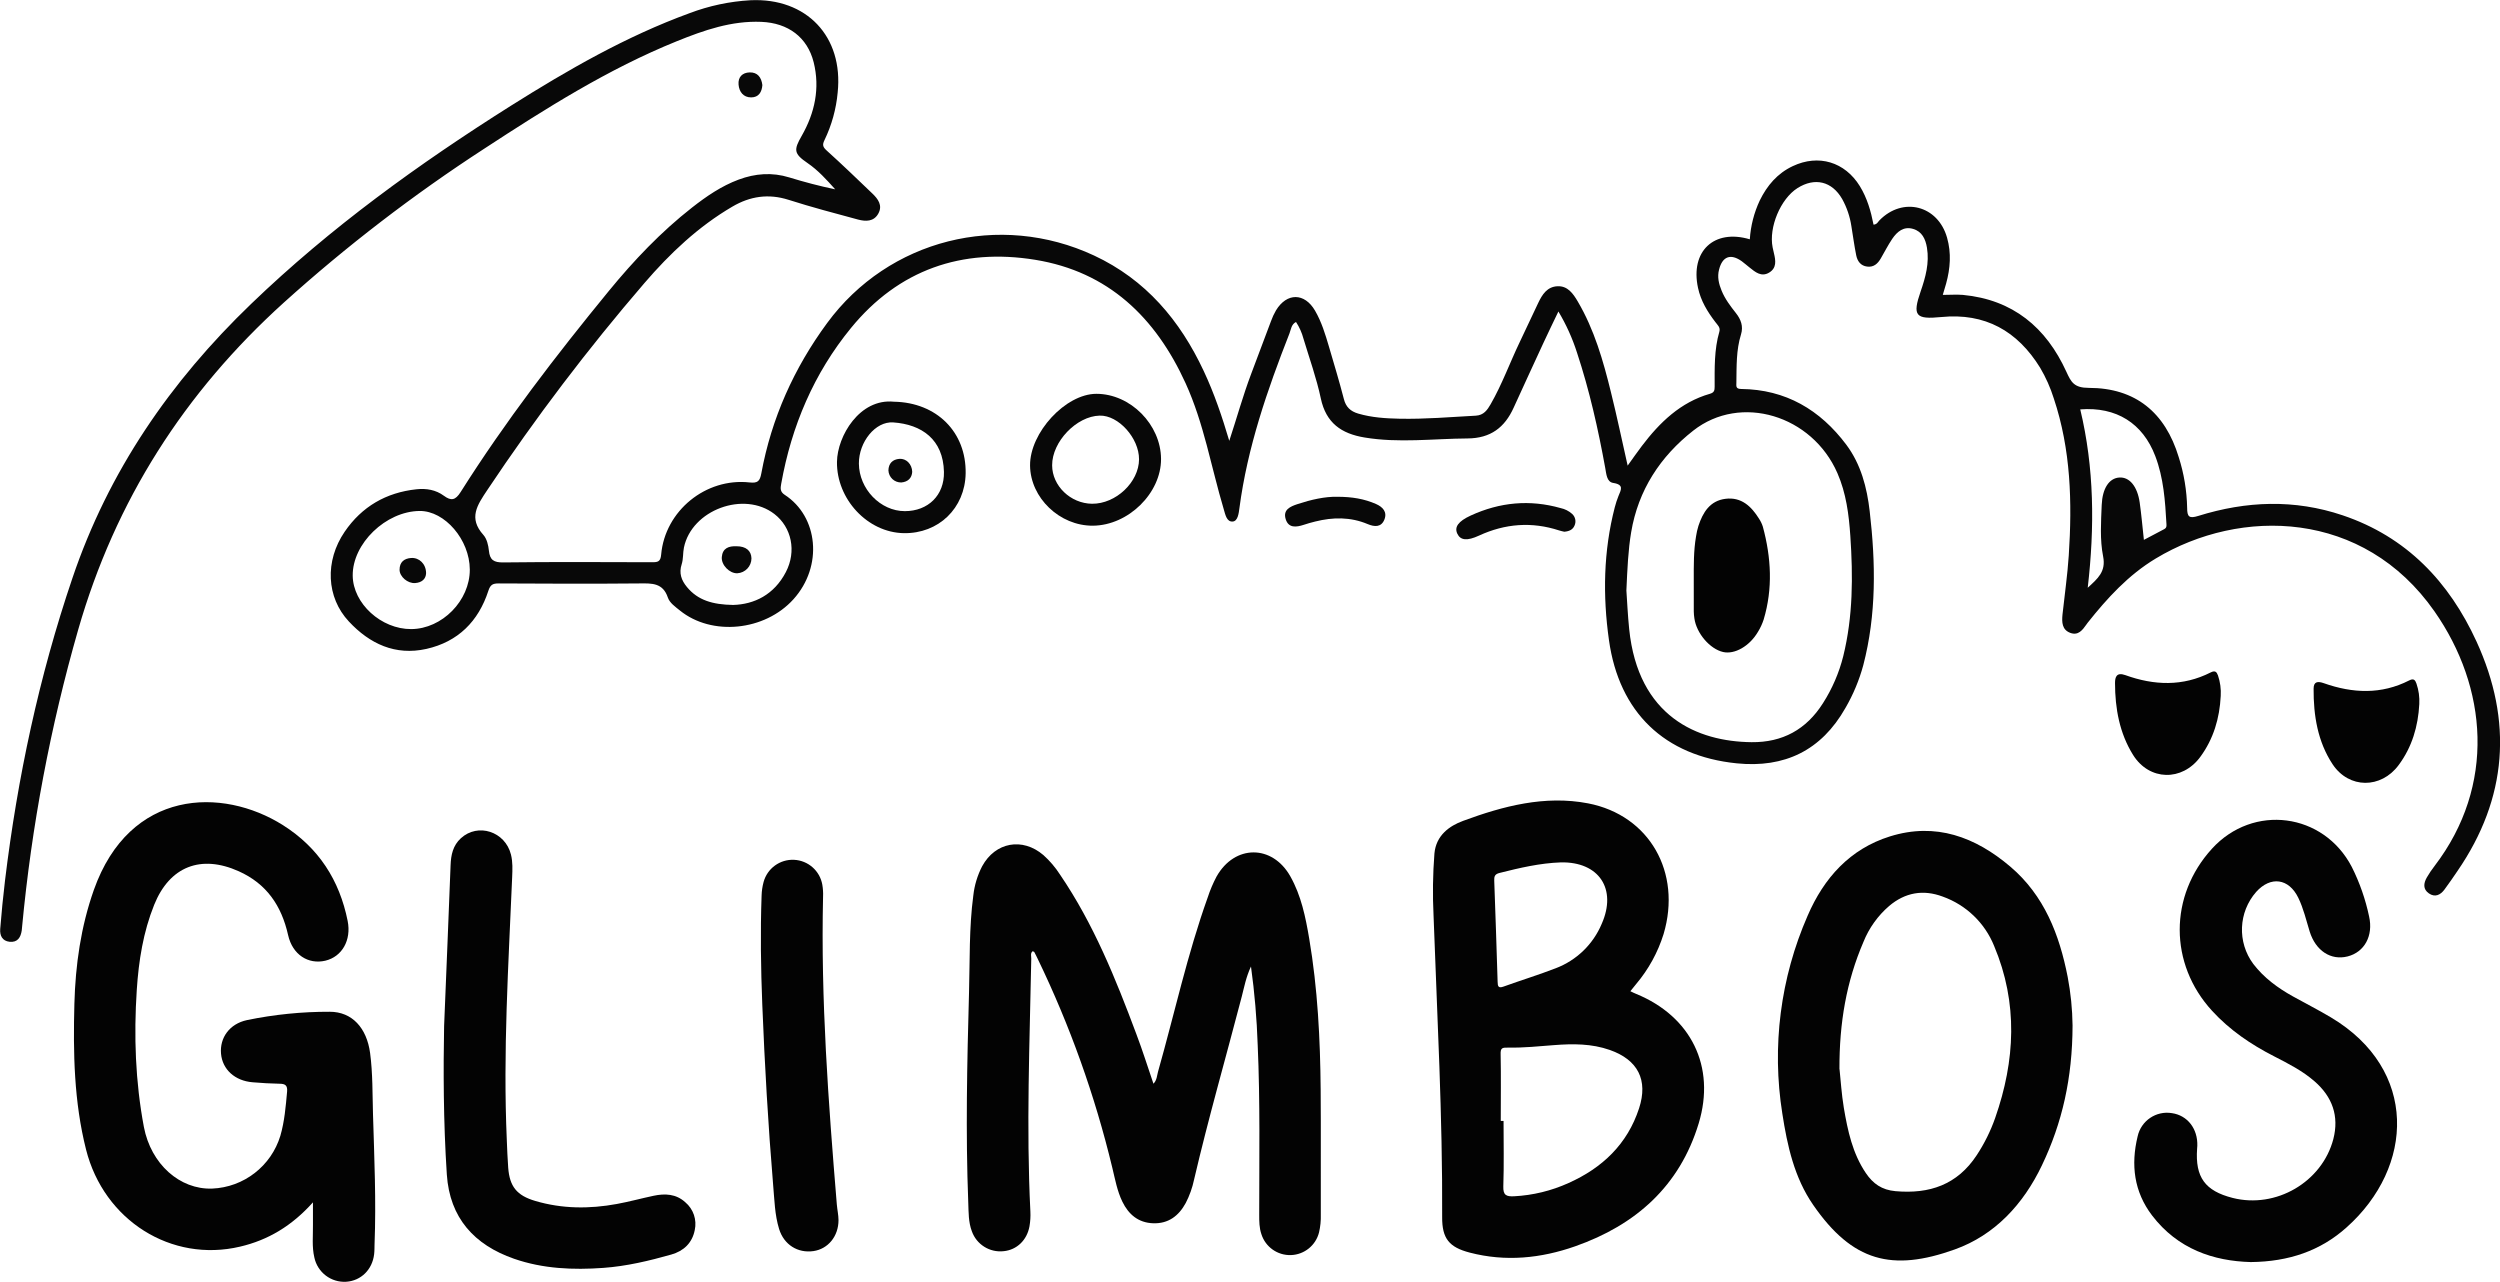
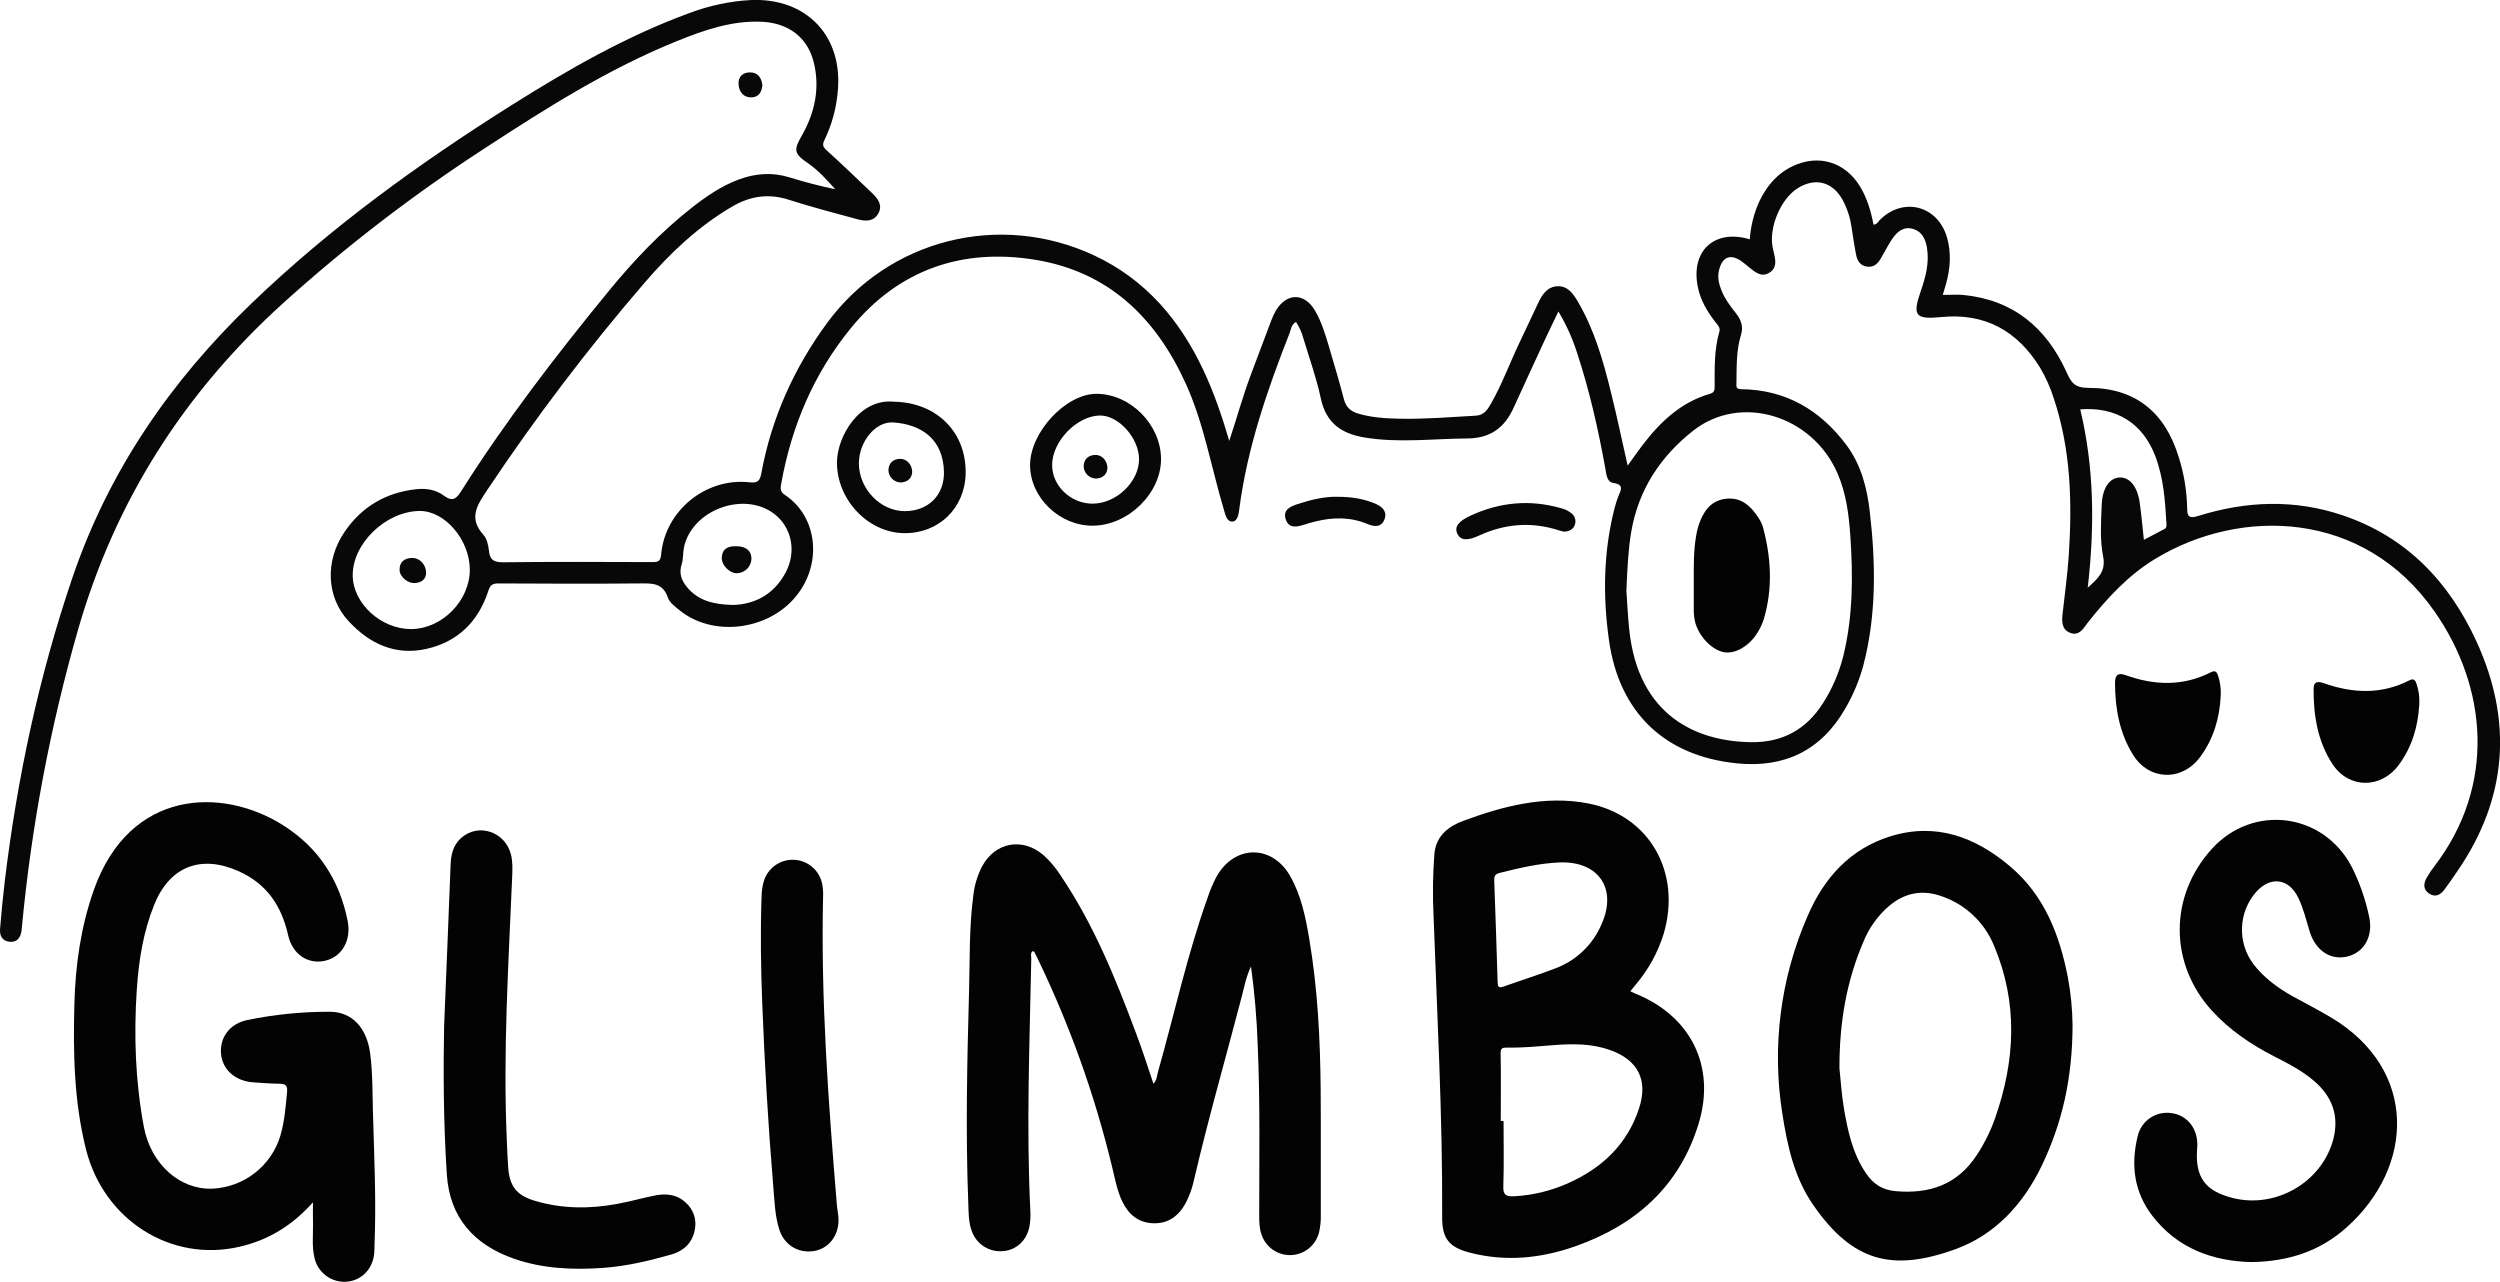
<svg xmlns="http://www.w3.org/2000/svg" id="Layer_1" data-name="Layer 1" width="1258.25" height="645.09" viewBox="0 0 1258.25 645.09">
  <defs>
    <style>.cls-1{fill:#080808;}.cls-2{fill:#030303;}</style>
  </defs>
-   <path class="cls-1" d="M629.57,513c3.74-11.31,6.85-22.64,11-33.64,3.34-8.86,6.63-17.75,10-26.6a32.94,32.94,0,0,1,2.51-5.42c5.47-9,14.39-8.93,19.66.14,3.28,5.64,5.17,11.88,7,18.1,2.58,8.77,5.22,17.53,7.51,26.37,1,4,3.34,6.2,7.22,7.33,6.8,2,13.77,2.43,20.76,2.58,12.83.27,25.62-.84,38.42-1.53,4-.22,5.81-2.87,7.48-5.78,5.74-10,9.63-20.81,14.58-31.15,3.16-6.6,6.25-13.23,9.37-19.84,2-4.21,4.45-8.1,9.63-8.37s7.92,3.7,10.23,7.62c8.37,14.21,12.84,29.89,16.73,45.73,3,12.06,5.53,24.21,8.41,36.93,2.55-3.54,4.78-6.77,7.15-9.89,9-11.87,19.45-22,34.24-26.26,2.15-.62,2.4-1.69,2.39-3.54,0-9.31-.27-18.66,2.38-27.75.63-2.18-1-3.39-2-4.79-4-5.22-7.35-10.71-8.74-17.2-4-18.42,8-29.84,26.06-24.48a54.19,54.19,0,0,1,5-19.52c3.69-7.55,8.87-13.65,16.6-17.3,13-6.14,26.25-2.14,33.79,10.09,3.68,6,5.56,12.61,6.88,19.36,1.82-.13,2.2-1.42,3-2.2,11.75-12,29.39-7.52,34,8.73,2.21,7.78,1.64,15.48-.48,23.16-.44,1.58-.93,3.15-1.67,5.66,3.69,0,6.92-.26,10.11,0,25.16,2.39,41.91,16.34,52.11,38.72,2.38,5.23,3.89,8.07,11.25,8.08,23.5,0,38.47,12.38,45.28,34.85a89.87,89.87,0,0,1,4.24,25.53c0,4.59,1.06,5.48,5.61,4.06,24.14-7.53,48.36-8.49,72.64-.31,32.23,10.86,53.63,33.53,67.39,63.53,18.33,40,15.6,78.82-9.58,115.49-2.17,3.16-4.3,6.34-6.6,9.4-2,2.67-4.69,4-7.77,1.89s-2.71-5.12-1.08-8a51,51,0,0,1,3.9-5.79c31-40.54,26.67-90-.06-128.22-35.77-51.11-97.46-52.31-140.24-26.56-13.82,8.32-24.42,19.94-34.3,32.37-.21.26-.39.54-.58.81-2,2.85-4.13,5.71-8.07,4.28-4.3-1.56-4.36-5.43-4-9.23,1.06-9.93,2.51-19.83,3.16-29.78,1.75-26.71,1.07-53.25-7.53-79a73.86,73.86,0,0,0-6.88-15.46c-11.43-18.53-27.72-27.71-49.79-25.51-12.95,1.29-14.57-.66-10.35-12.9,2.47-7.14,4.45-14.29,3.18-22-.73-4.38-2.47-8.15-7-9.47-4.73-1.39-8,1.37-10.47,5-2.13,3.16-3.86,6.59-5.78,9.89-1.52,2.6-3.53,4.49-6.82,4.09s-4.94-2.73-5.53-5.65c-1-4.89-1.62-9.84-2.45-14.76a40.64,40.64,0,0,0-4.63-13.62c-5.14-8.93-13.78-11-22.52-5.46-8.48,5.39-14.48,19.69-12.48,29.8.19,1,.41,2,.65,2.92.9,3.7,1.49,7.47-2.42,9.8s-6.93-.25-9.83-2.57c-1.3-1-2.55-2.15-3.89-3.13-5.59-4-9.76-2.52-11.45,4.11-1,3.74-.15,7.23,1.27,10.69,1.73,4.22,4.45,7.77,7.23,11.31,2.49,3.16,3.79,6.62,2.53,10.69-2.47,7.92-2.2,16.11-2.33,24.26,0,1.6-.46,3.18,2.35,3.2,22.46.23,39.81,10.48,53,28.09,7.34,9.84,10.39,21.51,11.76,33.54,3,25.94,3.42,51.81-3.23,77.36a89.34,89.34,0,0,1-9,21.57C927.55,668.87,909,677.74,885,675.31c-36.39-3.67-59.21-25.66-64.32-61.94-3.17-22.45-2.8-44.81,2.91-66.9a46.92,46.92,0,0,1,1.85-5.67c1.26-3.09,3-5.75-2.63-6.62-3.29-.52-3.45-4.51-4-7.44-3.57-19.65-7.94-39.11-14.21-58.09a98.93,98.93,0,0,0-9.38-20.76c-2.73,5.72-5.17,10.71-7.5,15.75-5,10.86-10.05,21.72-15,32.63-4.53,10.05-11.66,15.44-23.22,15.52-17.29.12-34.55,2.4-51.85-.48-11.68-1.94-19.37-7.3-22-19.64-2.16-10.21-5.74-20.13-8.75-30.15a28.61,28.61,0,0,0-3.74-8.35c-2.4,1.22-2.5,3.76-3.29,5.76-11.19,28.53-21.17,57.41-25.2,88-.33,2.5-.77,6.48-3.37,6.68-3.07.23-3.71-3.53-4.53-6.26-6.31-21.15-9.94-43.1-19.19-63.37-15.1-33.1-38.88-56.13-75.72-62.11s-68.71,5-92.68,34.33c-18.67,22.82-29.93,49.34-35.12,78.4-.39,2.17-.66,4,1.76,5.56,16.86,10.94,19.44,35.9,4.4,52.57-14.45,16-41.1,18.65-57.15,5.65-2.34-1.9-5.14-3.8-6.06-6.52-2.49-7.42-8-7.16-14.22-7.1-23.65.23-47.3.13-70.95,0-2.86,0-4.16.58-5.16,3.69-5,15.39-15.28,25.7-31.21,29.27-15.64,3.49-28.51-2.56-39-13.8-11.37-12.15-12.19-30.45-2.1-45.2C193,546.1,205.21,539,220.52,537.37c4.94-.52,9.69.26,13.77,3.27,3.63,2.67,5.77,2.32,8.41-1.85,22.44-35.51,48-68.75,74.6-101.22,12.59-15.37,26.21-29.71,41.9-42,7.24-5.66,14.77-10.83,23.45-14.06,8.35-3.1,16.8-3.76,25.45-1.1,7.56,2.32,15.21,4.35,23.14,6-4.34-4.84-8.6-9.59-13.94-13.23-6.95-4.75-7-6.59-2.9-13.73,6.55-11.48,9.26-23.9,6-37-3.17-12.56-12.8-19.78-26.35-20.33-15-.62-28.82,4.2-42.47,9.72-34.61,14-65.95,33.84-97,54.13a807,807,0,0,0-100.89,77.48c-50,45.25-84.79,99.59-103.47,164.64a821.38,821.38,0,0,0-28.2,149.29c-.06.66-.09,1.33-.19,2-.52,3.52-2.09,6.15-6.11,5.74-3.73-.39-5-3.19-4.73-6.48.66-8.13,1.43-16.25,2.41-24.34,6.29-51.82,17.1-102.57,33.9-152.13C65.51,528.28,96.64,483.13,137.35,444c39.78-38.28,84.23-70.37,130.8-99.74,28.62-18,57.86-34.85,89.77-46.5a103,103,0,0,1,30.64-6.52c28.28-1.34,46.89,18.28,43.92,46.47a69.65,69.65,0,0,1-6.63,23.92c-1.23,2.47-.78,3.56,1.17,5.32,7.77,7,15.33,14.31,22.91,21.56,2.88,2.76,5.29,6,3,10.12s-6.33,4-10.16,3c-11.71-3.16-23.46-6.25-35-9.94-10.11-3.22-19.36-1.81-28.27,3.41-17.17,10.05-31.44,23.56-44.28,38.49a1067.57,1067.57,0,0,0-79.06,104.13c-5.11,7.66-9.61,14.14-2,22.62,1.74,1.93,2.51,5.17,2.78,7.9.47,4.75,2.45,6,7.25,5.95,25-.3,50-.18,74.94-.1,2.88,0,4.2-.27,4.51-3.84,1.92-22,22.45-38.75,44.47-36.32,4.13.46,5.22-.64,5.94-4.54,5.13-27.78,16.44-53,33.12-75.67,30.94-42.11,86.78-56.18,134.34-34,26,12.14,43.27,32.63,55.19,58.1C622,489.1,626,500.94,629.57,513ZM829.44,588.3c.37,5.21.68,12.36,1.41,19.47,4.51,44,34.34,56.62,61.6,56.89q23.35.24,35.91-19.59a80.2,80.2,0,0,0,10.23-23.7c4.92-20,4.94-40.2,3.56-60.53-.74-10.82-2.1-21.51-6.5-31.59-12.74-29.18-48.73-40.1-72.54-21.41-16.58,13-27.72,29.94-31.27,51.17C830.33,568.06,829.94,577.21,829.44,588.3ZM247.33,577.76c-.07-15-12.58-29.56-25.22-29.47-17.05.14-33.91,16.44-33.71,32.6.17,14,14.35,26.93,29.45,26.85C233.4,607.65,247.4,593.41,247.33,577.76Zm132.52,17.83c10.59-.28,20.61-5.08,26.57-16.57,5.42-10.43,2.9-22.51-5.79-29.2C385.32,538,359,547.77,355.1,566.71c-.56,2.75-.27,5.73-1.12,8.36-1.48,4.52-.16,8.11,2.63,11.49C362.12,593.26,369.58,595.42,379.85,595.59Zm710.05-32.75c3.65-1.94,7-3.72,10.3-5.44,1.09-.57,1.12-1.39,1.06-2.48-.65-11.64-1.42-23.25-5.65-34.31-6.3-16.49-19.58-24.85-37.74-23.45,7.05,29.44,7.3,59.18,3.76,89.78,5-4.6,9.28-8.09,7.75-15.77-1.67-8.42-1.06-17.24-.71-25.9.35-8.36,3.72-13.46,8.84-13.81s9.12,4.4,10.29,12.66C1088.65,550.15,1089.17,556.23,1089.9,562.84Z" transform="translate(-10.88 -291.12)" />
-   <path class="cls-2" d="M591.41,836.56c1.76-1.81,1.75-4.09,2.32-6.11,8.29-29.24,14.73-59,25-87.68a66.58,66.58,0,0,1,4.47-10.53c9.11-16.09,28-16.16,37.09-.08,5.48,9.69,7.67,20.49,9.51,31.33,4.27,25.18,5.55,50.59,5.77,76.07.17,21,0,41.94.07,62.91a34.58,34.58,0,0,1-.89,8.91,15.08,15.08,0,0,1-29,.93c-1.11-3.21-1.11-6.53-1.11-9.86,0-28.46.5-56.92-.76-85.37a383.13,383.13,0,0,0-3.38-39.52c-2.49,5.28-3.39,10.31-4.66,15.2-8,30.71-16.79,61.2-24,92.13a46.29,46.29,0,0,1-4.18,11.7c-3.52,6.49-8.74,10.47-16.41,10.2-7.44-.26-12.35-4.43-15.48-10.86-2.64-5.43-3.67-11.37-5.09-17.18a522,522,0,0,0-37.47-104.94c-.58-1.2-1.15-2.4-1.79-3.56-.11-.2-.54-.22-.89-.35-1.14,1.08-.59,2.49-.61,3.7-.8,42.43-2.57,84.85-.45,127.28a33.69,33.69,0,0,1-.45,7.44c-1.26,7-6.4,11.88-13,12.52A15.18,15.18,0,0,1,500,910.78c-1.74-4.61-1.6-9.49-1.79-14.29-1.37-35.28-.59-70.56.38-105.83.45-16.28,0-32.63,2.16-48.84a42,42,0,0,1,4.45-14.72c6.62-12.15,20.28-14.63,30.82-5.62a48.21,48.21,0,0,1,8.39,9.85c16.88,24.82,28,52.4,38.42,80.3C585.93,819.8,588.54,828.14,591.41,836.56Z" transform="translate(-10.88 -291.12)" />
-   <path class="cls-2" d="M831.44,790c1.17.55,2,1,2.87,1.33,27.67,11.32,40.2,36.6,31.52,65.2-9.58,31.57-31.67,51.14-62.18,61.86-17.3,6.07-35,7.86-53,3.18-10.43-2.71-14-7.08-13.93-17.89.25-50.6-2.53-101.11-4.33-151.65a245.27,245.27,0,0,1,.44-31.38c.85-9.13,7.56-13.85,14.4-16.38,20.21-7.46,41.17-13,62.94-8.82,30.93,6,47.2,34.79,38,65.75a72.3,72.3,0,0,1-13.81,25.18C833.47,787.54,832.54,788.66,831.44,790ZM766.21,855.3h1.41c0,11,.25,22-.12,32.91-.15,4.49,1.52,5.17,5.39,5a76,76,0,0,0,27.44-6.67c17-7.61,29.6-19.55,35.49-37.59,4.67-14.29-.61-24.42-14.71-29.38-9.17-3.22-18.57-3.18-28.08-2.44-7.62.59-15.26,1.38-22.88,1.25-3.31-.05-4.12.08-4,3.57C766.38,833,766.21,844.17,766.21,855.3Zm30.27-130.14c-10.54.36-20.73,2.76-30.9,5.32-2.37.59-2.73,1.77-2.65,3.86q.93,25.44,1.7,50.88c.06,2.24.29,3.43,3,2.44,8.75-3.16,17.66-5.89,26.33-9.25a40.75,40.75,0,0,0,23.06-22.31C824.81,738.49,815.62,724.78,796.48,725.16Z" transform="translate(-10.88 -291.12)" />
-   <path class="cls-2" d="M168.39,896.26c-10.59,11.84-22.59,19-36.67,22.29-34.53,8.17-68.52-13.15-77.53-48.86-6.08-24.08-6.53-48.72-5.87-73.38.52-19.55,3.25-38.74,9.79-57.28,18-50.83,64.63-51.92,95.23-32.58,17.89,11.32,28.4,27.62,32.52,48.19,1.93,9.68-2.84,18-11.25,20-8.57,2-16.51-3-18.73-12.9-3.31-14.76-10.8-25.83-24.89-32.14-19-8.51-34.74-2.39-42.51,16.9-5.52,13.72-7.8,28.14-8.76,42.81C78.2,812.43,79,835.5,83.3,858.34c3.57,18.68,18.07,31.55,34.33,31A37.51,37.51,0,0,0,152,862.71c2.09-7.22,2.69-14.69,3.37-22.15.3-3.23-1-4-3.87-4-4.49-.07-9-.36-13.46-.73-9-.74-15.23-6.48-15.92-14.4s4.19-15,13.09-16.9a203.07,203.07,0,0,1,41.64-4.19c11.27,0,18.61,8.15,20.3,20.77,1.37,10.25,1.16,20.6,1.46,30.9.65,21.78,1.63,43.57.78,65.37-.06,1.66,0,3.34-.21,5-.9,7.74-6.6,13.33-14,13.85A15.43,15.43,0,0,1,169.09,924c-1.28-5.42-.63-10.94-.7-16.42C168.35,904.26,168.39,901,168.39,896.26Z" transform="translate(-10.88 -291.12)" />
-   <path class="cls-2" d="M1054,807.27c-.07,26.53-5.23,49.05-15.43,70.38-9.34,19.55-23.67,35.09-43.87,42.32-31.41,11.26-51.45,6.25-71.27-22.45-9.5-13.76-13-29.75-15.5-45.91A178.31,178.31,0,0,1,920.66,752c8.19-19,21.29-33.63,41.47-39.93,23-7.17,42.92.26,60.55,15.23,17.11,14.55,24.69,34.2,28.87,55.53A140.05,140.05,0,0,1,1054,807.27Zm-117.28,22c.56,5.26,1,12.42,2.16,19.45,1.95,11.47,4.35,22.84,11.06,32.78,3.64,5.4,8.08,8.52,14.91,9.13,17.15,1.53,31.14-3.22,40.92-18.11a85.68,85.68,0,0,0,9.27-18.69c10.12-28.92,11.59-57.85-.51-86.59a43.75,43.75,0,0,0-25.86-24.86c-9.86-3.69-18.94-2.08-27,4.73a47,47,0,0,0-12.92,18.09C940.19,785.09,936.58,805.89,936.67,829.29Z" transform="translate(-10.88 -291.12)" />
-   <path class="cls-2" d="M1143.69,926.32c-18.84-.51-36.75-6.58-49.64-23.42-9.16-12-10.76-25.54-7.31-39.81A15.15,15.15,0,0,1,1104,851.36c7.85,1.14,13.06,7.84,12.79,16.48,0,.49-.07,1-.11,1.49-1,14.3,4,21.16,17.87,24.7,21.76,5.54,45-7.93,50.69-29.58,3-11.62-.49-21.31-9.46-29.11-6.09-5.29-13.22-8.93-20.33-12.57-11.66-5.95-22.35-13.21-31.23-22.9-21.69-23.67-21.71-57.8-.1-81.55,20.76-22.81,56.21-18.19,70.43,9.15a102.69,102.69,0,0,1,8.69,24.88c2.22,9.82-2.37,18-10.81,20.14s-16.09-2.86-19.1-12.56c-1.76-5.71-3.09-11.56-5.74-17-4.77-9.76-13.91-11-21.18-2.91a28.86,28.86,0,0,0-1.45,36.25c5.37,7,12.31,12.09,19.94,16.33,6.39,3.56,12.93,6.87,19.21,10.62,43.92,26.24,41.95,75.19,7.8,105.65C1178.77,920.65,1162.91,926.12,1143.69,926.32Z" transform="translate(-10.88 -291.12)" />
-   <path class="cls-2" d="M234.4,807.57c1.25-30.78,2.31-55.89,3.26-81,.19-5.17,1.18-9.9,5.18-13.56,8.58-7.86,22.29-3.41,25.2,8.19.95,3.76.77,7.59.61,11.42-1.85,44.06-4.65,88.1-2.7,132.24.2,4.65.35,9.31.71,14,.73,9.42,4.28,13.95,13.64,16.7,13.52,4,27.27,4.05,41,1.53,6.21-1.13,12.31-2.82,18.49-4.13,5.76-1.22,11.34-1,16,3.26a14.26,14.26,0,0,1,4.76,14c-1.29,6.53-5.6,10.55-11.8,12.31-11.21,3.18-22.56,5.88-34.22,6.72-15.21,1.1-30.36.46-44.91-4.59-20.09-7-32.39-20.6-33.85-42.37C234,855.49,234,828.69,234.4,807.57Z" transform="translate(-10.88 -291.12)" />
-   <path class="cls-2" d="M394.54,796.8c-.73-18.29-1-36.58-.35-54.87a29.63,29.63,0,0,1,1-6.89,15.16,15.16,0,0,1,29.56,1.33,28.23,28.23,0,0,1,.38,6c-1.19,51.8,2.66,103.37,6.92,154.93.22,2.64.84,5.27.85,7.91,0,8.14-5.26,14.53-12.64,15.59-7.87,1.12-14.82-3.21-17.26-11.13-2.22-7.21-2.33-14.76-3-22.2C397.48,857.26,395.75,827.05,394.54,796.8Z" transform="translate(-10.88 -291.12)" />
-   <path class="cls-2" d="M1128.57,641.42c-.56,11.19-3.62,21.6-10.31,30.68-9.11,12.35-25.62,12.06-33.79-1-6.83-10.93-9.08-23.39-9.1-36.2,0-3.1.81-5.53,5.16-4,14.45,5.22,28.89,5.81,43-1.35,2.24-1.14,3-.26,3.66,1.52A27.13,27.13,0,0,1,1128.57,641.42Z" transform="translate(-10.88 -291.12)" />
-   <path class="cls-2" d="M1228.51,645.48c-.59,11.2-3.65,21.62-10.38,30.69-8.88,12-25,12-33.24-.38-7.53-11.4-9.66-24.58-9.57-38.08,0-3.66,2.19-3.78,5.14-2.74,14.51,5.13,28.94,5.78,43-1.41,2.29-1.17,3-.12,3.62,1.61A27.09,27.09,0,0,1,1228.51,645.48Z" transform="translate(-10.88 -291.12)" />
-   <path class="cls-1" d="M460.77,493.3c21.56.38,36.48,15.3,36.12,36.09-.3,17.51-13.65,30.38-31.16,30.07-18.24-.33-33.86-17.17-33.6-35.91C432.31,510.63,443.49,491.56,460.77,493.3Zm5.52,55.08c11.69,0,19.93-8,19.68-19.75-.35-16.38-11.21-23.91-25.53-24.91-9-.62-17.34,9.87-17.28,20.68C443.23,537.2,454,548.39,466.29,548.38Z" transform="translate(-10.88 -291.12)" />
-   <path class="cls-1" d="M595.23,522.08c.09,17.23-16.48,33.48-34.28,33.62-16.71.13-31.48-14-31.64-30.26-.16-16.59,17.91-36.12,33.41-36.11C579.82,489.35,595.13,504.77,595.23,522.08Zm-11.07.22c.05-10.66-10.36-22.26-19.8-22-11.65.26-24,13.13-23.94,25,0,10.33,9.25,19.23,20.08,19.36C572.48,544.77,584.1,533.8,584.16,522.3Z" transform="translate(-10.88 -291.12)" />
-   <path class="cls-1" d="M798.19,558.74c-.67-.16-1.65-.34-2.59-.65-13.79-4.5-27.2-3.45-40.32,2.59-6,2.78-9.35,2.42-10.93-.94s.46-6.26,6.77-9.16c14.64-6.71,29.69-8.15,45.25-3.73a12.53,12.53,0,0,1,5.72,2.88,5.07,5.07,0,0,1,1.23,5.95C802.44,557.73,800.64,558.53,798.19,558.74Z" transform="translate(-10.88 -291.12)" />
-   <path class="cls-1" d="M684,541.15c7.35,0,13.54,1.05,19.41,3.63,3.43,1.5,5.75,4,4.24,7.82-1.58,4-5,3.73-8.43,2.29-8.65-3.64-17.49-3.52-26.42-1.28-1.93.49-3.85,1-5.74,1.65-3.79,1.24-7.71,1.75-9.11-2.91s2.23-6.29,6-7.52C670.79,542.58,677.72,541,684,541.15Z" transform="translate(-10.88 -291.12)" />
-   <path class="cls-1" d="M394.58,333.94c-.26,3.5-1.82,6.2-5.67,6.2s-6-2.75-6.31-6.42c-.34-3.82,1.93-6.07,5.61-6.16C392.18,327.47,394.1,330.08,394.58,333.94Z" transform="translate(-10.88 -291.12)" />
-   <path class="cls-2" d="M863.35,583c0-7.31-.1-14.63,1.14-21.88a35.77,35.77,0,0,1,1.21-5.33c2.24-6.81,5.8-12.63,13.61-13.62,8-1,13,3.78,16.92,10.06a16,16,0,0,1,1.9,4c4.2,15.52,5.07,31.1.41,46.68a28.84,28.84,0,0,1-2.93,6.3c-4.22,7.15-11.68,11.38-17.48,10.07-6.64-1.51-13.4-9.39-14.46-16.89a27.1,27.1,0,0,1-.31-3.48C863.33,593.65,863.35,588.33,863.35,583Z" transform="translate(-10.88 -291.12)" />
-   <path class="cls-1" d="M225.33,579.57c-.07,2.87-2.08,4.76-5.48,5-3.78.3-7.86-3.22-7.87-6.69,0-3.82,2.26-5.69,5.87-5.93C221.88,571.71,225.3,574.94,225.33,579.57Z" transform="translate(-10.88 -291.12)" />
-   <path class="cls-1" d="M381.59,566.05c4.69,0,7.4,2.22,7.5,6.09a7.55,7.55,0,0,1-7.15,7.51c-3.89.11-8.11-4.16-7.78-8.16C374.54,567,377.66,565.89,381.59,566.05Z" transform="translate(-10.88 -291.12)" />
-   <path class="cls-1" d="M470,528.62c-.2,3-2,5-5.48,5.33a6.35,6.35,0,0,1-6.5-6.1c.1-3.47,2.06-5.5,5.51-5.79S469.91,524.75,470,528.62Z" transform="translate(-10.88 -291.12)" />
+   <path class="cls-1" d="M629.57,496.63c3.74-11.31,6.85-22.65,11-33.65,3.34-8.86,6.63-17.74,10-26.6a33.22,33.22,0,0,1,2.51-5.41c5.47-9,14.39-8.93,19.66.13,3.28,5.65,5.17,11.88,7,18.1,2.58,8.77,5.22,17.53,7.51,26.38,1,4,3.34,6.19,7.22,7.33,6.8,2,13.77,2.42,20.76,2.57,12.83.28,25.62-.83,38.42-1.53,4-.22,5.81-2.86,7.48-5.77,5.74-10,9.63-20.81,14.58-31.15,3.16-6.6,6.25-13.23,9.37-19.85,2-4.2,4.45-8.09,9.63-8.36s7.92,3.69,10.23,7.61c8.37,14.21,12.84,29.89,16.73,45.74,3,12.05,5.53,24.21,8.41,36.92,2.55-3.53,4.78-6.76,7.15-9.89,9-11.87,19.45-21.95,34.24-26.25,2.15-.63,2.4-1.69,2.39-3.54,0-9.32-.27-18.66,2.38-27.75.63-2.18-1-3.4-2-4.8-4-5.21-7.35-10.71-8.74-17.2-4-18.41,8-29.84,26.06-24.48a54.19,54.19,0,0,1,5-19.51c3.69-7.55,8.87-13.65,16.6-17.31,13-6.13,26.25-2.14,33.79,10.09,3.68,6,5.56,12.61,6.88,19.37,1.82-.14,2.2-1.42,3-2.21,11.75-12,29.39-7.51,34,8.74,2.21,7.78,1.64,15.48-.48,23.15-.44,1.59-.93,3.16-1.67,5.67,3.69,0,6.92-.26,10.11,0,25.16,2.39,41.91,16.33,52.11,38.72,2.38,5.23,3.89,8.07,11.25,8.07,23.5,0,38.47,12.39,45.28,34.86a89.8,89.8,0,0,1,4.24,25.52c0,4.59,1.06,5.48,5.61,4.06,24.14-7.52,48.36-8.49,72.64-.31,32.23,10.86,53.63,33.54,67.39,63.54,18.33,40,15.6,78.82-9.58,115.49-2.17,3.16-4.3,6.34-6.6,9.39-2,2.68-4.69,4.05-7.77,1.9s-2.71-5.13-1.08-8a51,51,0,0,1,3.9-5.79c31-40.54,26.67-90-.06-128.22-35.77-51.11-97.46-52.32-140.24-26.56-13.82,8.32-24.42,19.93-34.3,32.36-.21.26-.39.55-.58.82-2,2.85-4.13,5.71-8.07,4.28-4.3-1.57-4.36-5.43-4-9.23,1.06-9.93,2.51-19.83,3.16-29.78,1.75-26.72,1.07-53.25-7.53-79a74.32,74.32,0,0,0-6.88-15.46c-11.43-18.53-27.72-27.7-49.79-25.51-12.95,1.29-14.57-.65-10.35-12.89,2.47-7.14,4.45-14.3,3.18-22-.73-4.38-2.47-8.15-7-9.47-4.73-1.39-8,1.36-10.47,5-2.13,3.17-3.86,6.6-5.78,9.9-1.52,2.6-3.53,4.49-6.82,4.09s-4.94-2.74-5.53-5.66c-1-4.88-1.62-9.84-2.45-14.75A40.57,40.57,0,0,0,938.07,375c-5.14-8.93-13.78-11-22.52-5.46-8.48,5.39-14.48,19.69-12.48,29.79.19,1,.41,1.95.65,2.92.9,3.71,1.49,7.48-2.42,9.81s-6.93-.25-9.83-2.57c-1.3-1-2.55-2.16-3.89-3.13-5.59-4-9.76-2.52-11.45,4.11-1,3.74-.15,7.23,1.27,10.69,1.73,4.22,4.45,7.77,7.23,11.31,2.49,3.16,3.79,6.61,2.53,10.69-2.47,7.92-2.2,16.11-2.33,24.25,0,1.61-.46,3.18,2.35,3.21,22.46.22,39.81,10.48,53,28.09,7.34,9.83,10.39,21.51,11.76,33.54,3,25.94,3.42,51.81-3.23,77.35a89.42,89.42,0,0,1-9,21.58C927.55,652.49,909,661.36,885,658.93c-36.39-3.68-59.21-25.67-64.32-61.95-3.17-22.44-2.8-44.8,2.91-66.89a47.07,47.07,0,0,1,1.85-5.68c1.26-3.08,3-5.74-2.63-6.62-3.29-.51-3.45-4.5-4-7.44-3.57-19.65-7.94-39.1-14.21-58.09a98.86,98.86,0,0,0-9.38-20.75c-2.73,5.72-5.17,10.71-7.5,15.75-5,10.86-10.05,21.72-15,32.63-4.53,10.05-11.66,15.44-23.22,15.52-17.29.11-34.55,2.39-51.85-.48-11.68-1.94-19.37-7.3-22-19.65-2.16-10.21-5.74-20.12-8.75-30.14a28.55,28.55,0,0,0-3.74-8.36c-2.4,1.23-2.5,3.77-3.29,5.77-11.19,28.53-21.17,57.41-25.2,88-.33,2.5-.77,6.47-3.37,6.67-3.07.24-3.71-3.53-4.53-6.26-6.31-21.14-9.94-43.09-19.19-63.36-15.1-33.1-38.88-56.14-75.72-62.12s-68.71,5-92.68,34.34c-18.67,22.82-29.93,49.34-35.12,78.39-.39,2.18-.66,4,1.76,5.56,16.86,11,19.44,35.91,4.4,52.58-14.45,16-41.1,18.65-57.15,5.65-2.34-1.9-5.14-3.81-6.06-6.53-2.49-7.41-8-7.16-14.22-7.09-23.65.23-47.3.13-70.95,0-2.86,0-4.16.57-5.16,3.69-5,15.38-15.28,25.7-31.21,29.26-15.64,3.5-28.51-2.56-39-13.8-11.37-12.14-12.19-30.45-2.1-45.2,8.67-12.66,20.86-19.78,36.17-21.38,4.94-.52,9.69.25,13.77,3.27,3.63,2.67,5.77,2.32,8.41-1.85,22.44-35.51,48-68.75,74.6-101.22,12.59-15.37,26.21-29.71,41.9-42,7.24-5.66,14.77-10.83,23.45-14.06,8.35-3.1,16.8-3.77,25.45-1.11,7.56,2.33,15.21,4.36,23.14,6-4.34-4.84-8.6-9.6-13.94-13.24-6.95-4.74-7-6.59-2.9-13.72,6.55-11.48,9.26-23.91,6-37-3.17-12.57-12.8-19.78-26.35-20.34-15-.61-28.82,4.21-42.47,9.73-34.61,14-65.95,33.84-97,54.13A807,807,0,0,0,153.61,427.1c-50,45.26-84.79,99.6-103.47,164.64A821.49,821.49,0,0,0,21.94,741c-.06.66-.09,1.33-.19,2-.52,3.52-2.09,6.15-6.11,5.73-3.73-.38-5-3.18-4.73-6.47.66-8.13,1.43-16.25,2.41-24.34,6.29-51.82,17.1-102.57,33.9-152.13,18.29-53.92,49.42-99.07,90.13-138.25,39.78-38.28,84.23-70.38,130.8-99.75,28.62-18,57.86-34.84,89.77-46.5a103.35,103.35,0,0,1,30.64-6.52c28.28-1.33,46.89,18.28,43.92,46.48a69.65,69.65,0,0,1-6.63,23.92c-1.23,2.47-.78,3.56,1.17,5.32,7.77,7,15.33,14.31,22.91,21.56,2.88,2.76,5.29,6,3,10.12s-6.33,4-10.16,3c-11.71-3.15-23.46-6.24-35-9.93-10.11-3.23-19.36-1.81-28.27,3.4-17.17,10-31.44,23.57-44.28,38.5a1067.57,1067.57,0,0,0-79.06,104.13c-5.11,7.65-9.61,14.14-2,22.62,1.74,1.93,2.51,5.17,2.78,7.9.47,4.75,2.45,6,7.25,5.94,25-.29,50-.17,74.94-.09,2.88,0,4.2-.27,4.51-3.84,1.92-22,22.45-38.75,44.47-36.32,4.13.45,5.22-.64,5.94-4.55,5.13-27.77,16.44-52.94,33.12-75.66,30.94-42.12,86.78-56.18,134.34-34,26,12.14,43.27,32.63,55.19,58.1C622,472.71,626,484.55,629.57,496.63Zm199.87,75.29c.37,5.2.68,12.36,1.41,19.47,4.51,44,34.34,56.62,61.6,56.89q23.35.22,35.91-19.59A80.2,80.2,0,0,0,938.59,605c4.92-20,4.94-40.2,3.56-60.53-.74-10.82-2.1-21.52-6.5-31.59-12.74-29.18-48.73-40.11-72.54-21.41-16.58,13-27.72,29.94-31.27,51.17C830.33,551.68,829.94,560.83,829.44,571.92ZM247.33,561.38c-.07-15-12.58-29.57-25.22-29.47-17.05.13-33.91,16.44-33.71,32.59.17,14,14.35,26.94,29.45,26.85C233.4,591.26,247.4,577,247.33,561.38Zm132.52,17.83c10.59-.28,20.61-5.08,26.57-16.57,5.42-10.44,2.9-22.51-5.79-29.2-15.31-11.79-41.61-2.06-45.53,16.88-.56,2.75-.27,5.74-1.12,8.36-1.48,4.53-.16,8.12,2.63,11.5C362.12,576.88,369.58,579,379.85,579.21Zm710.05-32.76c3.65-1.93,7-3.71,10.3-5.44,1.09-.56,1.12-1.39,1.06-2.48-.65-11.64-1.42-23.24-5.65-34.3-6.3-16.49-19.58-24.85-37.74-23.46,7.05,29.45,7.3,59.19,3.76,89.79,5-4.6,9.28-8.1,7.75-15.77-1.67-8.43-1.06-17.25-.71-25.9.35-8.37,3.72-13.46,8.84-13.81s9.12,4.4,10.29,12.65C1088.65,533.77,1089.17,539.85,1089.9,546.45Z" transform="translate(-10.88 -274.74)" />
+   <path class="cls-2" d="M591.41,820.18c1.76-1.81,1.75-4.1,2.32-6.11,8.29-29.25,14.73-59,25-87.68a66.58,66.58,0,0,1,4.47-10.53c9.11-16.09,28-16.16,37.09-.08,5.48,9.68,7.67,20.49,9.51,31.33,4.27,25.18,5.55,50.59,5.77,76.07.17,21,0,41.93.07,62.9a34.7,34.7,0,0,1-.89,8.92,15.08,15.08,0,0,1-29,.93c-1.11-3.21-1.11-6.53-1.11-9.87,0-28.45.5-56.91-.76-85.36a382.89,382.89,0,0,0-3.38-39.52c-2.49,5.27-3.39,10.31-4.66,15.19-8,30.71-16.79,61.21-24,92.13a46.22,46.22,0,0,1-4.18,11.71c-3.52,6.49-8.74,10.47-16.41,10.2-7.44-.27-12.35-4.43-15.48-10.87-2.64-5.42-3.67-11.36-5.09-17.17a522.07,522.07,0,0,0-37.47-105c-.58-1.19-1.15-2.39-1.79-3.56-.11-.19-.54-.21-.89-.34-1.14,1.07-.59,2.49-.61,3.7-.8,42.42-2.57,84.85-.45,127.28a33.69,33.69,0,0,1-.45,7.44c-1.26,7-6.4,11.88-13,12.51A15.16,15.16,0,0,1,500,894.4c-1.74-4.61-1.6-9.49-1.79-14.3-1.37-35.28-.59-70.55.38-105.82.45-16.29,0-32.63,2.16-48.85a41.91,41.91,0,0,1,4.45-14.71c6.62-12.15,20.28-14.63,30.82-5.63a48.54,48.54,0,0,1,8.39,9.86c16.88,24.82,28,52.4,38.42,80.29C585.93,803.42,588.54,811.76,591.41,820.18Z" transform="translate(-10.88 -274.74)" />
+   <path class="cls-2" d="M831.44,773.63c1.17.55,2,1,2.87,1.34,27.67,11.32,40.2,36.59,31.52,65.19-9.58,31.58-31.67,51.15-62.18,61.86-17.3,6.08-35,7.86-53,3.18-10.43-2.7-14-7.08-13.93-17.88.25-50.6-2.53-101.11-4.33-151.65a245.25,245.25,0,0,1,.44-31.38c.85-9.14,7.56-13.85,14.4-16.38,20.21-7.46,41.17-13,62.94-8.82,30.93,6,47.2,34.78,38,65.74A72.35,72.35,0,0,1,834.39,770Zm-65.23,65.29h1.41c0,11,.25,22-.12,32.9-.15,4.49,1.52,5.17,5.39,5a76,76,0,0,0,27.44-6.67c17-7.62,29.6-19.56,35.49-37.6,4.67-14.29-.61-24.42-14.71-29.37-9.17-3.22-18.57-3.18-28.08-2.44-7.62.59-15.26,1.37-22.88,1.25-3.31-.05-4.12.07-4,3.57C766.38,816.66,766.21,827.79,766.21,838.92Zm30.27-130.14c-10.54.36-20.73,2.76-30.9,5.32-2.37.59-2.73,1.77-2.65,3.86q.93,25.44,1.7,50.88c.06,2.24.29,3.43,3,2.44,8.75-3.17,17.66-5.89,26.33-9.26a40.68,40.68,0,0,0,23.06-22.31C824.81,722.11,815.62,708.4,796.48,708.78Z" transform="translate(-10.88 -274.74)" />
+   <path class="cls-2" d="M168.39,879.87c-10.59,11.85-22.59,19-36.67,22.29C97.19,910.33,63.2,889,54.19,853.31c-6.08-24.08-6.53-48.73-5.87-73.39.52-19.54,3.25-38.73,9.79-57.28,18-50.83,64.63-51.92,95.23-32.57,17.89,11.31,28.4,27.61,32.52,48.19,1.93,9.67-2.84,18-11.25,20-8.57,2-16.51-3-18.73-12.9-3.31-14.77-10.8-25.84-24.89-32.14-19-8.51-34.74-2.4-42.51,16.9-5.52,13.72-7.8,28.13-8.76,42.8C78.2,796,79,819.12,83.3,842c3.57,18.68,18.07,31.55,34.33,31A37.52,37.52,0,0,0,152,846.33c2.09-7.22,2.69-14.69,3.37-22.15.3-3.23-1-4-3.87-4-4.49-.07-9-.37-13.46-.73-9-.74-15.23-6.48-15.92-14.41s4.19-15,13.09-16.89a203.07,203.07,0,0,1,41.64-4.19c11.27,0,18.61,8.14,20.3,20.77,1.37,10.25,1.16,20.59,1.46,30.9.65,21.78,1.63,43.56.78,65.37-.06,1.66,0,3.33-.21,5-.9,7.74-6.6,13.33-14,13.85a15.45,15.45,0,0,1-16.06-12.2c-1.28-5.42-.63-10.94-.7-16.42C168.35,887.88,168.39,884.59,168.39,879.87Z" transform="translate(-10.88 -274.74)" />
+   <path class="cls-2" d="M1054,790.88c-.07,26.54-5.23,49.06-15.43,70.39-9.34,19.54-23.67,35.08-43.87,42.32-31.41,11.25-51.45,6.25-71.27-22.45-9.5-13.76-13-29.76-15.5-45.92a178.32,178.32,0,0,1,12.78-99.6c8.19-19,21.29-33.62,41.47-39.92,23-7.18,42.92.26,60.55,15.23,17.11,14.55,24.69,34.2,28.87,55.53A140,140,0,0,1,1054,790.88Zm-117.28,22c.56,5.25,1,12.42,2.16,19.45,1.95,11.47,4.35,22.84,11.06,32.78,3.64,5.4,8.08,8.51,14.91,9.13,17.15,1.53,31.14-3.22,40.92-18.12a85.24,85.24,0,0,0,9.27-18.69c10.12-28.91,11.59-57.84-.51-86.59A43.76,43.76,0,0,0,988.62,726c-9.86-3.69-18.94-2.08-27,4.73a47,47,0,0,0-12.92,18.08C940.19,768.7,936.58,789.51,936.67,812.91Z" transform="translate(-10.88 -274.74)" />
+   <path class="cls-2" d="M1143.69,909.94c-18.84-.52-36.75-6.59-49.64-23.42-9.16-12-10.76-25.54-7.31-39.81A15.14,15.14,0,0,1,1104,835c7.85,1.13,13.06,7.83,12.79,16.47,0,.5-.07,1-.11,1.5-1,14.3,4,21.16,17.87,24.7,21.76,5.54,45-7.94,50.69-29.58,3-11.62-.49-21.31-9.46-29.11-6.09-5.3-13.22-8.94-20.33-12.57-11.66-5.95-22.35-13.21-31.23-22.91-21.69-23.67-21.71-57.79-.1-81.54,20.76-22.81,56.21-18.19,70.43,9.15a102.54,102.54,0,0,1,8.69,24.88c2.22,9.81-2.37,18-10.81,20.13s-16.09-2.85-19.1-12.56c-1.76-5.7-3.09-11.56-5.74-17-4.77-9.77-13.91-11-21.18-2.92a28.88,28.88,0,0,0-1.45,36.26c5.37,7,12.31,12.09,19.94,16.33,6.39,3.55,12.93,6.86,19.21,10.61,43.92,26.25,41.95,75.19,7.8,105.66C1178.77,904.26,1162.91,909.74,1143.69,909.94Z" transform="translate(-10.88 -274.74)" />
+   <path class="cls-2" d="M234.4,791.18c1.25-30.78,2.31-55.88,3.26-81,.19-5.17,1.18-9.91,5.18-13.57,8.58-7.85,22.29-3.4,25.2,8.19.95,3.77.77,7.59.61,11.43-1.85,44.06-4.65,88.1-2.7,132.23.2,4.66.35,9.32.71,14,.73,9.43,4.28,14,13.64,16.71,13.52,4,27.27,4.05,41,1.53,6.21-1.14,12.31-2.83,18.49-4.13,5.76-1.22,11.34-1,16,3.25a14.27,14.27,0,0,1,4.76,14c-1.29,6.54-5.6,10.56-11.8,12.31-11.21,3.18-22.56,5.89-34.22,6.73-15.21,1.09-30.36.45-44.91-4.59-20.09-7-32.39-20.6-33.85-42.37C234,839.11,234,812.31,234.4,791.18Z" transform="translate(-10.88 -274.74)" />
+   <path class="cls-2" d="M394.54,780.41c-.73-18.28-1-36.57-.35-54.86a29.63,29.63,0,0,1,1-6.89A15.16,15.16,0,0,1,424.76,720a28.13,28.13,0,0,1,.38,6c-1.19,51.8,2.66,103.38,6.92,154.93.22,2.65.84,5.28.85,7.92,0,8.14-5.26,14.53-12.64,15.58-7.87,1.12-14.82-3.21-17.26-11.13-2.22-7.2-2.33-14.75-3-22.2C397.48,840.88,395.75,810.66,394.54,780.41Z" transform="translate(-10.88 -274.74)" />
+   <path class="cls-2" d="M1128.57,625c-.56,11.19-3.62,21.6-10.31,30.68-9.11,12.36-25.62,12.07-33.79-1-6.83-10.93-9.08-23.4-9.1-36.2,0-3.1.81-5.53,5.16-4,14.45,5.22,28.89,5.81,43-1.35,2.24-1.14,3-.26,3.66,1.52A27.07,27.07,0,0,1,1128.57,625Z" transform="translate(-10.88 -274.74)" />
+   <path class="cls-2" d="M1228.51,629.1c-.59,11.2-3.65,21.62-10.38,30.69-8.88,12-25,12-33.24-.38-7.53-11.4-9.66-24.58-9.57-38.09,0-3.65,2.19-3.77,5.14-2.73,14.51,5.12,28.94,5.78,43-1.41,2.29-1.17,3-.12,3.62,1.6A27.17,27.17,0,0,1,1228.51,629.1Z" transform="translate(-10.88 -274.74)" />
+   <path class="cls-1" d="M460.77,476.92c21.56.38,36.48,15.29,36.12,36.09-.3,17.51-13.65,30.38-31.16,30.07-18.24-.33-33.86-17.17-33.6-35.91C432.31,494.25,443.49,475.17,460.77,476.92ZM466.29,532c11.69,0,19.93-8,19.68-19.75-.35-16.38-11.21-23.91-25.53-24.9-9-.62-17.34,9.87-17.28,20.67C443.23,520.82,454,532,466.29,532Z" transform="translate(-10.88 -274.74)" />
+   <path class="cls-1" d="M595.23,505.7c.09,17.23-16.48,33.48-34.28,33.62-16.71.13-31.48-14-31.64-30.26-.16-16.59,17.91-36.13,33.41-36.11C579.82,473,595.13,488.39,595.23,505.7Zm-11.07.22c.05-10.66-10.36-22.26-19.8-22.05-11.65.26-24,13.12-23.94,25,0,10.33,9.25,19.23,20.08,19.36C572.48,528.39,584.1,517.41,584.16,505.92Z" transform="translate(-10.88 -274.74)" />
+   <path class="cls-1" d="M798.19,542.36c-.67-.17-1.65-.35-2.59-.65-13.79-4.5-27.2-3.45-40.32,2.59-6,2.78-9.35,2.41-10.93-.95s.46-6.26,6.77-9.15c14.64-6.71,29.69-8.16,45.25-3.73a12.34,12.34,0,0,1,5.72,2.88,5.07,5.07,0,0,1,1.23,5.95C802.44,541.34,800.64,542.14,798.19,542.36Z" transform="translate(-10.88 -274.74)" />
+   <path class="cls-1" d="M684,524.77c7.35,0,13.54,1.05,19.41,3.63,3.43,1.5,5.75,4,4.24,7.82-1.58,4-5,3.72-8.43,2.29-8.65-3.64-17.49-3.53-26.42-1.28-1.93.48-3.85,1-5.74,1.65-3.79,1.24-7.71,1.75-9.11-2.91s2.23-6.29,6-7.52C670.79,526.2,677.72,524.6,684,524.77Z" transform="translate(-10.88 -274.74)" />
+   <path class="cls-1" d="M394.58,317.55c-.26,3.5-1.82,6.2-5.67,6.21s-6-2.75-6.31-6.42c-.34-3.83,1.93-6.08,5.61-6.16C392.18,311.09,394.1,313.7,394.58,317.55Z" transform="translate(-10.88 -274.74)" />
+   <path class="cls-2" d="M863.35,566.63c0-7.31-.1-14.64,1.14-21.88a35.9,35.9,0,0,1,1.21-5.34c2.24-6.8,5.8-12.62,13.61-13.62,8-1,13,3.79,16.92,10.07a15.86,15.86,0,0,1,1.9,4c4.2,15.52,5.07,31.09.41,46.68a28.84,28.84,0,0,1-2.93,6.3c-4.22,7.15-11.68,11.38-17.48,10.07-6.64-1.51-13.4-9.39-14.46-16.9a27,27,0,0,1-.31-3.47C863.33,577.26,863.35,571.94,863.35,566.63Z" transform="translate(-10.88 -274.74)" />
+   <path class="cls-1" d="M225.33,563.18c-.07,2.88-2.08,4.77-5.48,5-3.78.31-7.86-3.21-7.87-6.68,0-3.83,2.26-5.69,5.87-5.94C221.88,555.33,225.3,558.56,225.33,563.18Z" transform="translate(-10.88 -274.74)" />
+   <path class="cls-1" d="M381.59,549.67c4.69,0,7.4,2.22,7.5,6.09a7.54,7.54,0,0,1-7.15,7.5c-3.89.11-8.11-4.16-7.78-8.15C374.54,550.62,377.66,549.51,381.59,549.67Z" transform="translate(-10.88 -274.74)" />
+   <path class="cls-1" d="M470,512.24c-.2,3-2,5-5.48,5.32a6.33,6.33,0,0,1-6.5-6.09c.1-3.48,2.06-5.5,5.51-5.79S469.91,508.37,470,512.24Z" transform="translate(-10.88 -274.74)" />
+   <path class="cls-1" d="M568.26,510.27c-.2,3-2,5-5.48,5.33a6.35,6.35,0,0,1-6.5-6.1c.09-3.47,2.05-5.5,5.51-5.79S568.19,506.4,568.26,510.27Z" transform="translate(-10.88 -274.74)" />
</svg>
